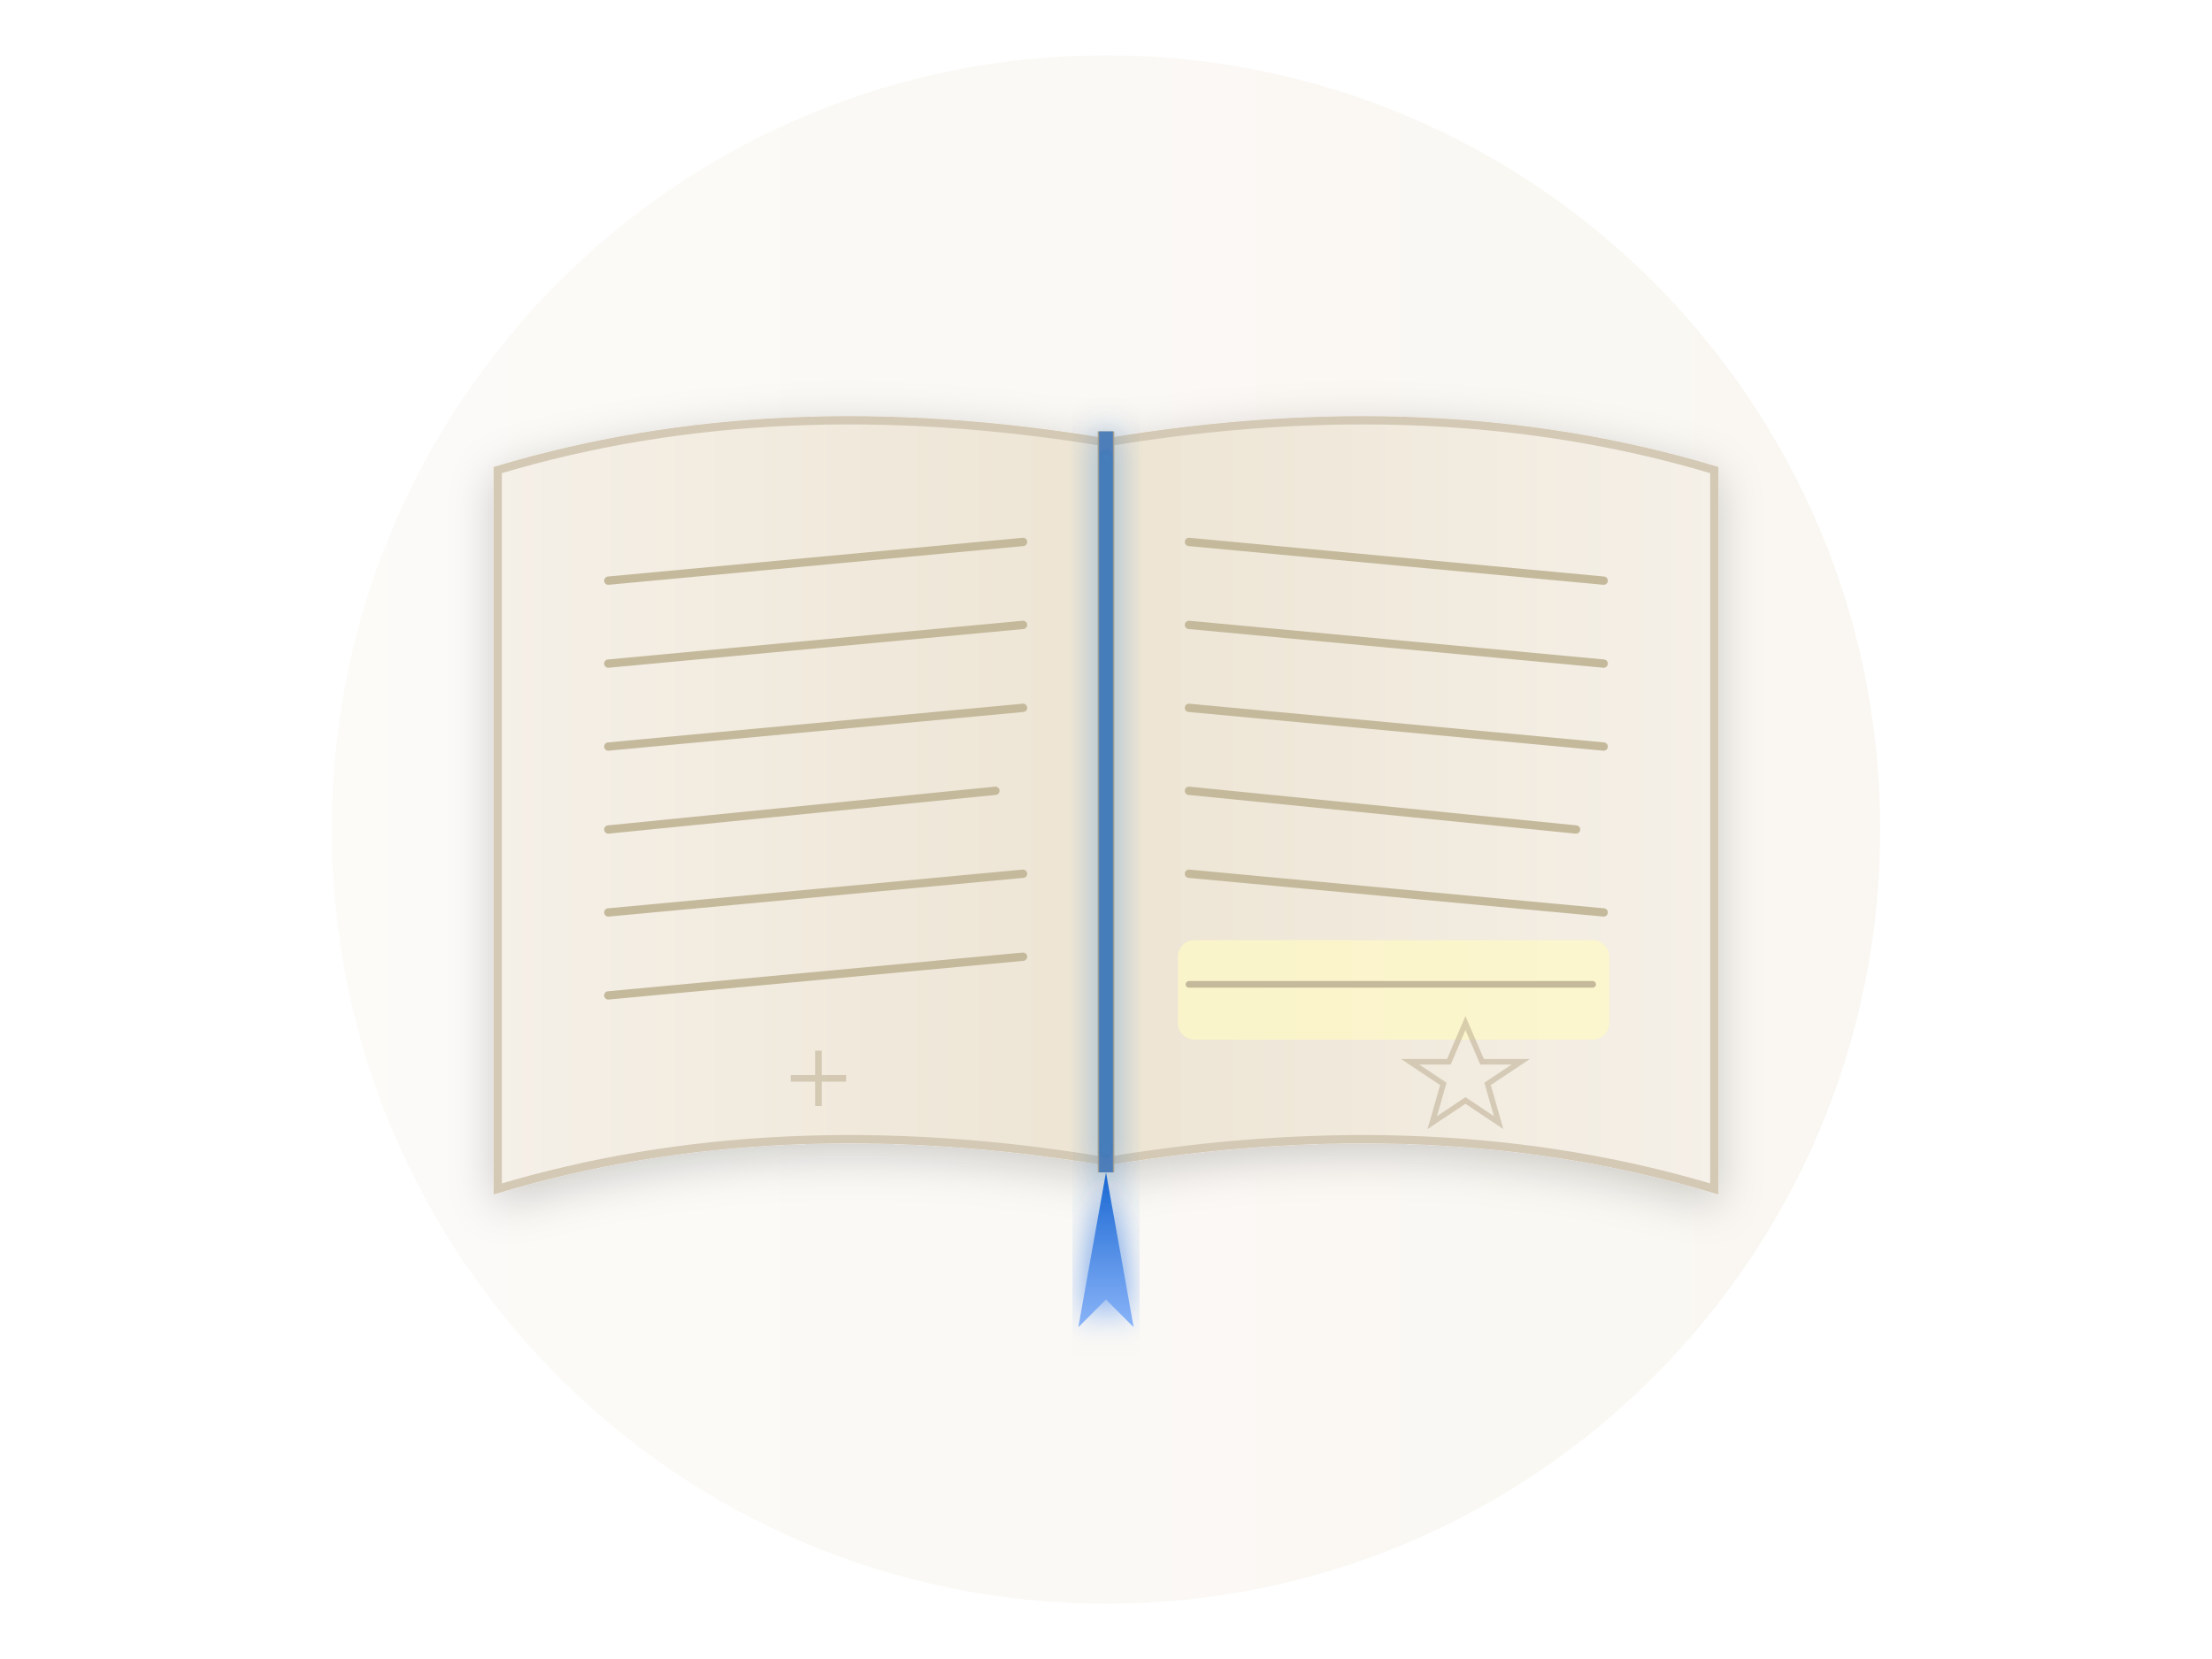
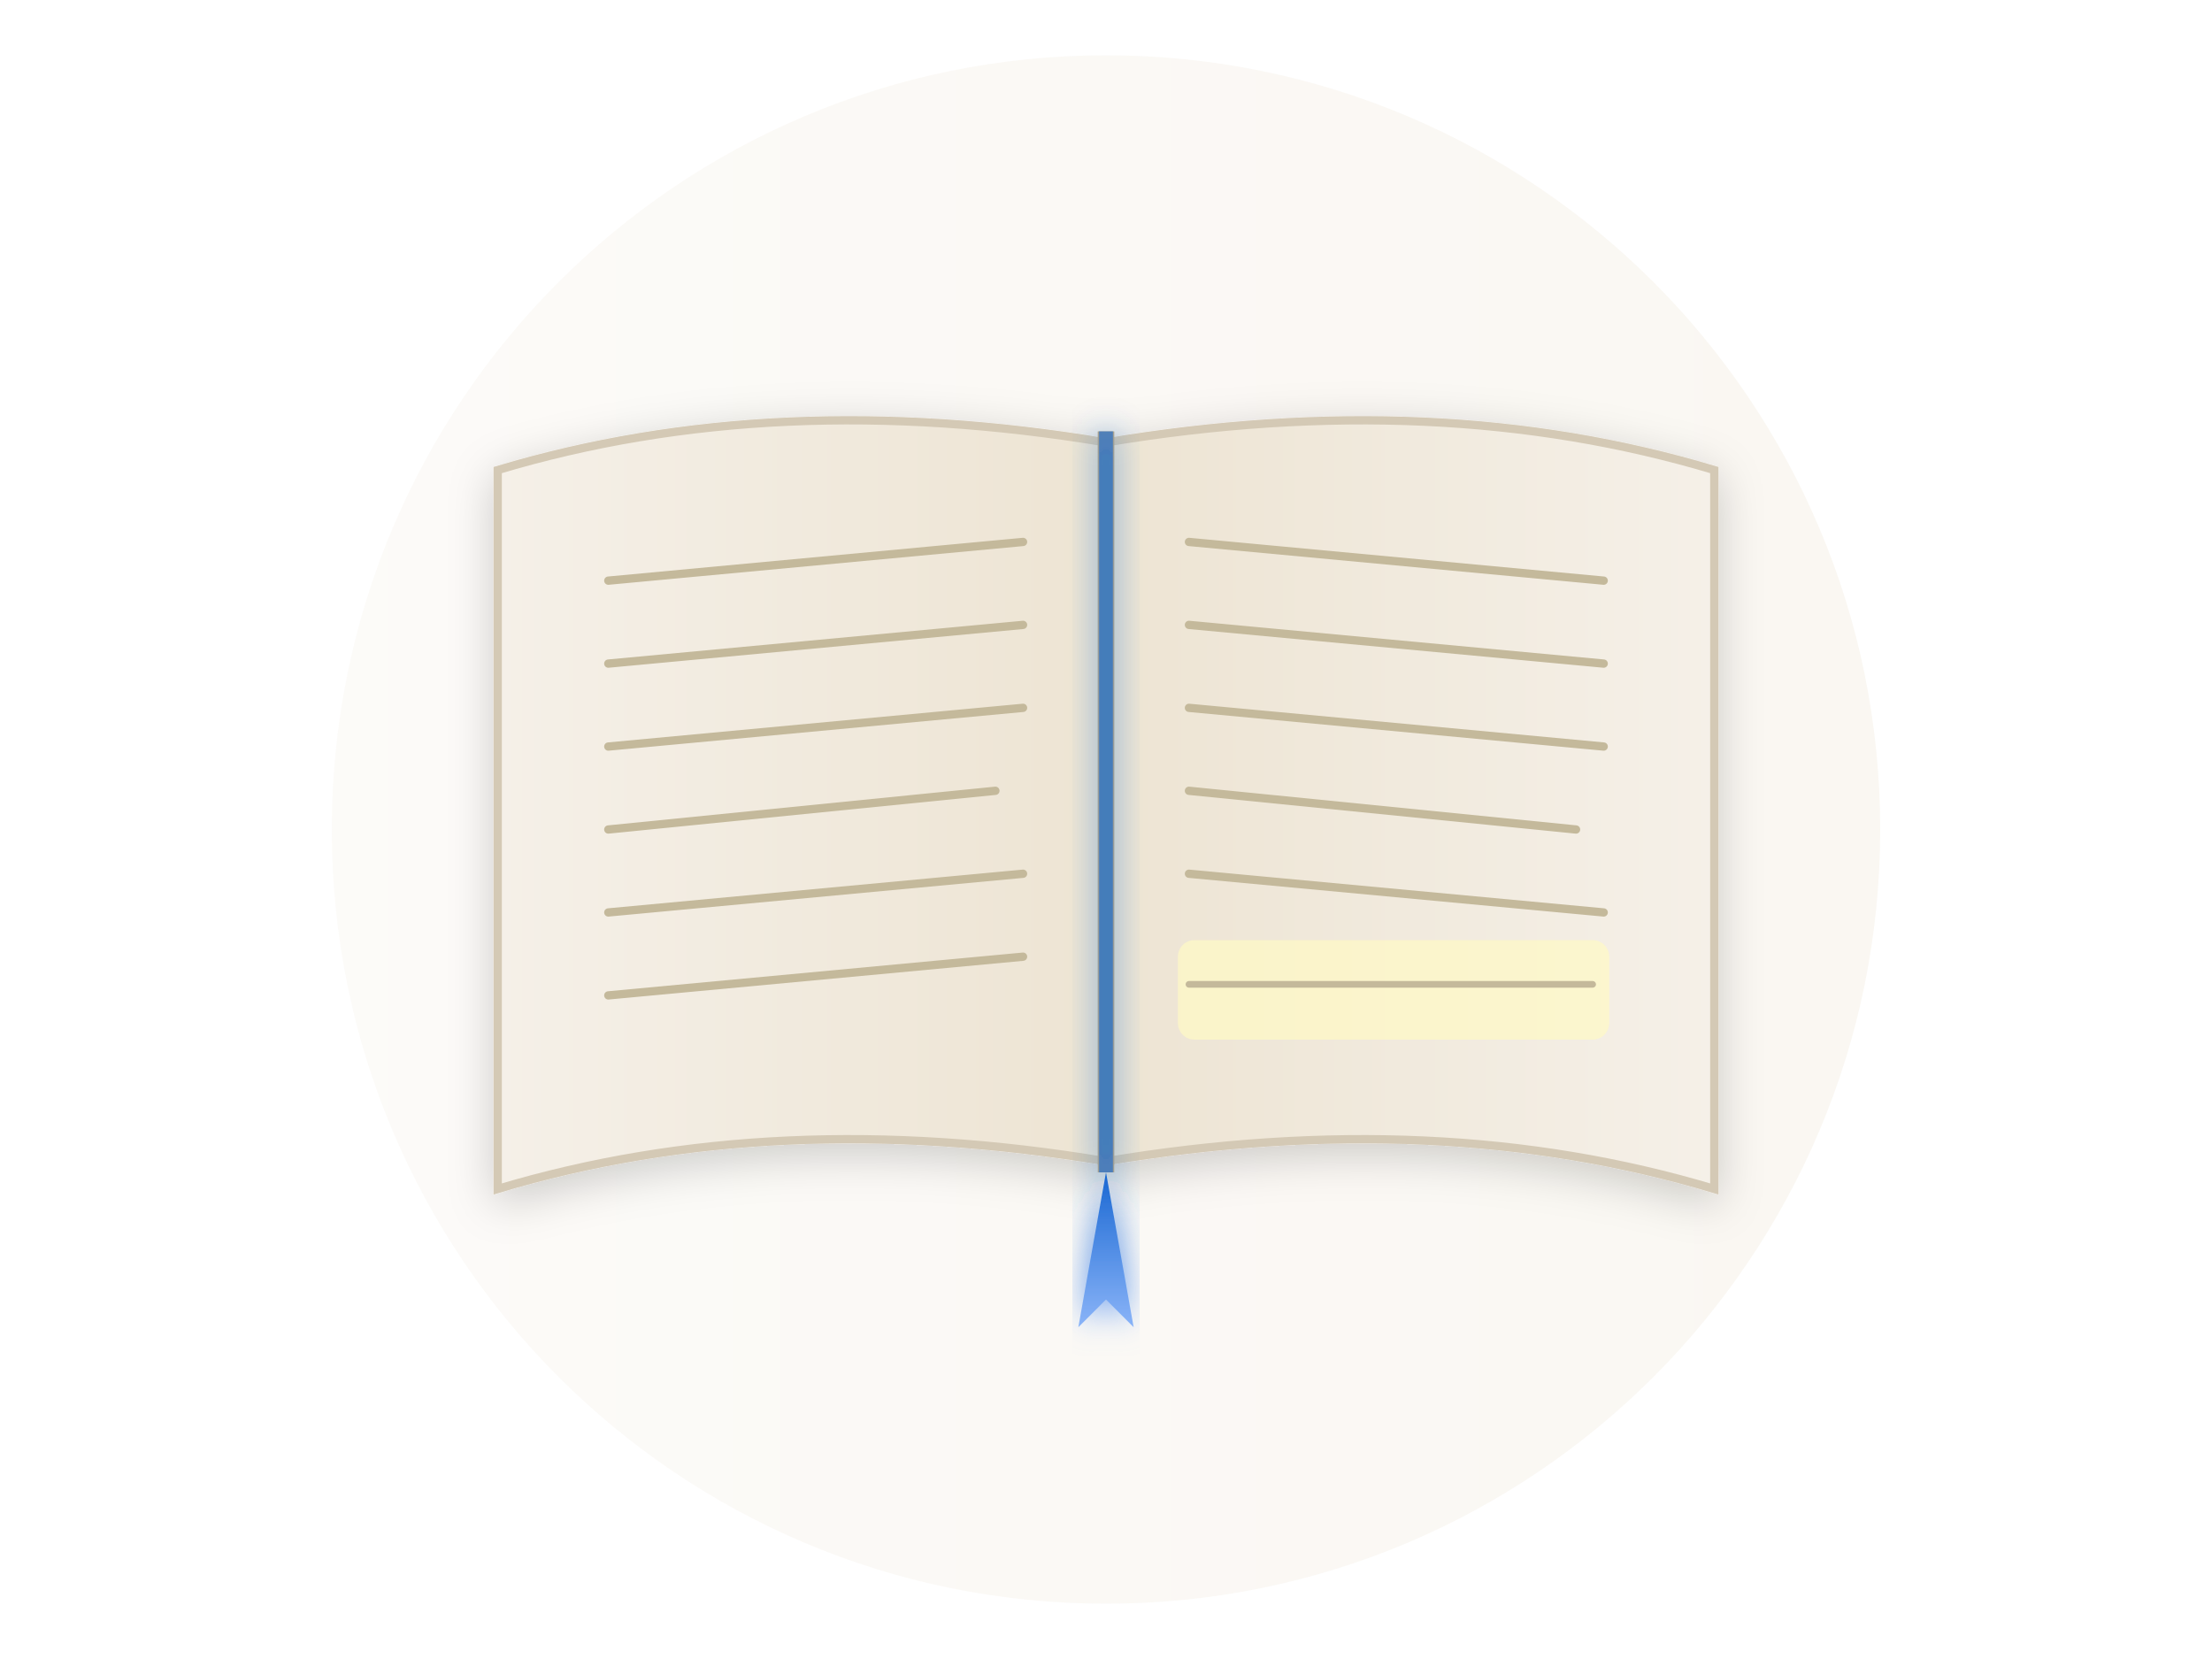
<svg xmlns="http://www.w3.org/2000/svg" viewBox="0 0 400 300" width="400" height="300">
  <defs>
    <linearGradient id="leftPage" x1="0%" y1="0%" x2="100%" y2="0%">
      <stop offset="0%" style="stop-color:#f5f0e8;stop-opacity:1" />
      <stop offset="100%" style="stop-color:#ede4d3;stop-opacity:1" />
    </linearGradient>
    <linearGradient id="rightPage" x1="0%" y1="0%" x2="100%" y2="0%">
      <stop offset="0%" style="stop-color:#ede4d3;stop-opacity:1" />
      <stop offset="100%" style="stop-color:#f5f0e8;stop-opacity:1" />
    </linearGradient>
    <linearGradient id="ribbon" x1="0%" y1="0%" x2="0%" y2="100%">
      <stop offset="0%" style="stop-color:#1967d2;stop-opacity:1" />
      <stop offset="100%" style="stop-color:#8ab4f8;stop-opacity:1" />
    </linearGradient>
    <filter id="glow">
      <feGaussianBlur stdDeviation="3" result="blur" />
      <feMerge>
        <feMergeNode in="blur" />
        <feMergeNode in="SourceGraphic" />
      </feMerge>
    </filter>
    <filter id="shadow">
      <feDropShadow dx="0" dy="2" stdDeviation="4" flood-color="#00000030" />
    </filter>
  </defs>
  <circle cx="200" cy="150" r="140" fill="url(#leftPage)" opacity="0.3" />
  <g filter="url(#shadow)">
    <path d="M200 80 Q140 70 90 85 L90 215 Q140 200 200 210 Z" fill="url(#leftPage)" stroke="#d4c9b5" stroke-width="1.5" />
    <path d="M200 80 Q260 70 310 85 L310 215 Q260 200 200 210 Z" fill="url(#rightPage)" stroke="#d4c9b5" stroke-width="1.5" />
    <line x1="200" y1="78" x2="200" y2="212" stroke="#b8a88a" stroke-width="3" />
  </g>
  <line x1="110" y1="105" x2="185" y2="98" stroke="#c4b99b" stroke-width="1.5" stroke-linecap="round" />
  <line x1="110" y1="120" x2="185" y2="113" stroke="#c4b99b" stroke-width="1.5" stroke-linecap="round" />
  <line x1="110" y1="135" x2="185" y2="128" stroke="#c4b99b" stroke-width="1.5" stroke-linecap="round" />
  <line x1="110" y1="150" x2="180" y2="143" stroke="#c4b99b" stroke-width="1.5" stroke-linecap="round" />
  <line x1="110" y1="165" x2="185" y2="158" stroke="#c4b99b" stroke-width="1.5" stroke-linecap="round" />
  <line x1="110" y1="180" x2="185" y2="173" stroke="#c4b99b" stroke-width="1.5" stroke-linecap="round" />
  <line x1="215" y1="98" x2="290" y2="105" stroke="#c4b99b" stroke-width="1.5" stroke-linecap="round" />
  <line x1="215" y1="113" x2="290" y2="120" stroke="#c4b99b" stroke-width="1.5" stroke-linecap="round" />
  <line x1="215" y1="128" x2="290" y2="135" stroke="#c4b99b" stroke-width="1.5" stroke-linecap="round" />
  <line x1="215" y1="143" x2="285" y2="150" stroke="#c4b99b" stroke-width="1.5" stroke-linecap="round" />
  <line x1="215" y1="158" x2="290" y2="165" stroke="#c4b99b" stroke-width="1.5" stroke-linecap="round" />
  <rect x="213" y="170" width="78" height="18" rx="3" fill="#fff9c4" opacity="0.7" />
  <line x1="215" y1="178" x2="288" y2="178" stroke="#c4b99b" stroke-width="1.2" stroke-linecap="round" />
  <g filter="url(#glow)">
    <path d="M200 212 L195 240 L200 235 L205 240 Z" fill="url(#ribbon)" />
    <line x1="200" y1="212" x2="200" y2="78" stroke="#1967d2" stroke-width="2.5" opacity="0.6" />
  </g>
-   <g stroke="#b8a88a" stroke-width="1.2" opacity="0.5">
-     <line x1="148" y1="190" x2="148" y2="200" />
-     <line x1="143" y1="195" x2="153" y2="195" />
-   </g>
-   <g fill="none" stroke="#b8a88a" stroke-width="1" opacity="0.5">
-     <polygon points="265,185 268,192 275,192 269,196 271,203 265,199 259,203 261,196 255,192 262,192" />
-   </g>
</svg>
